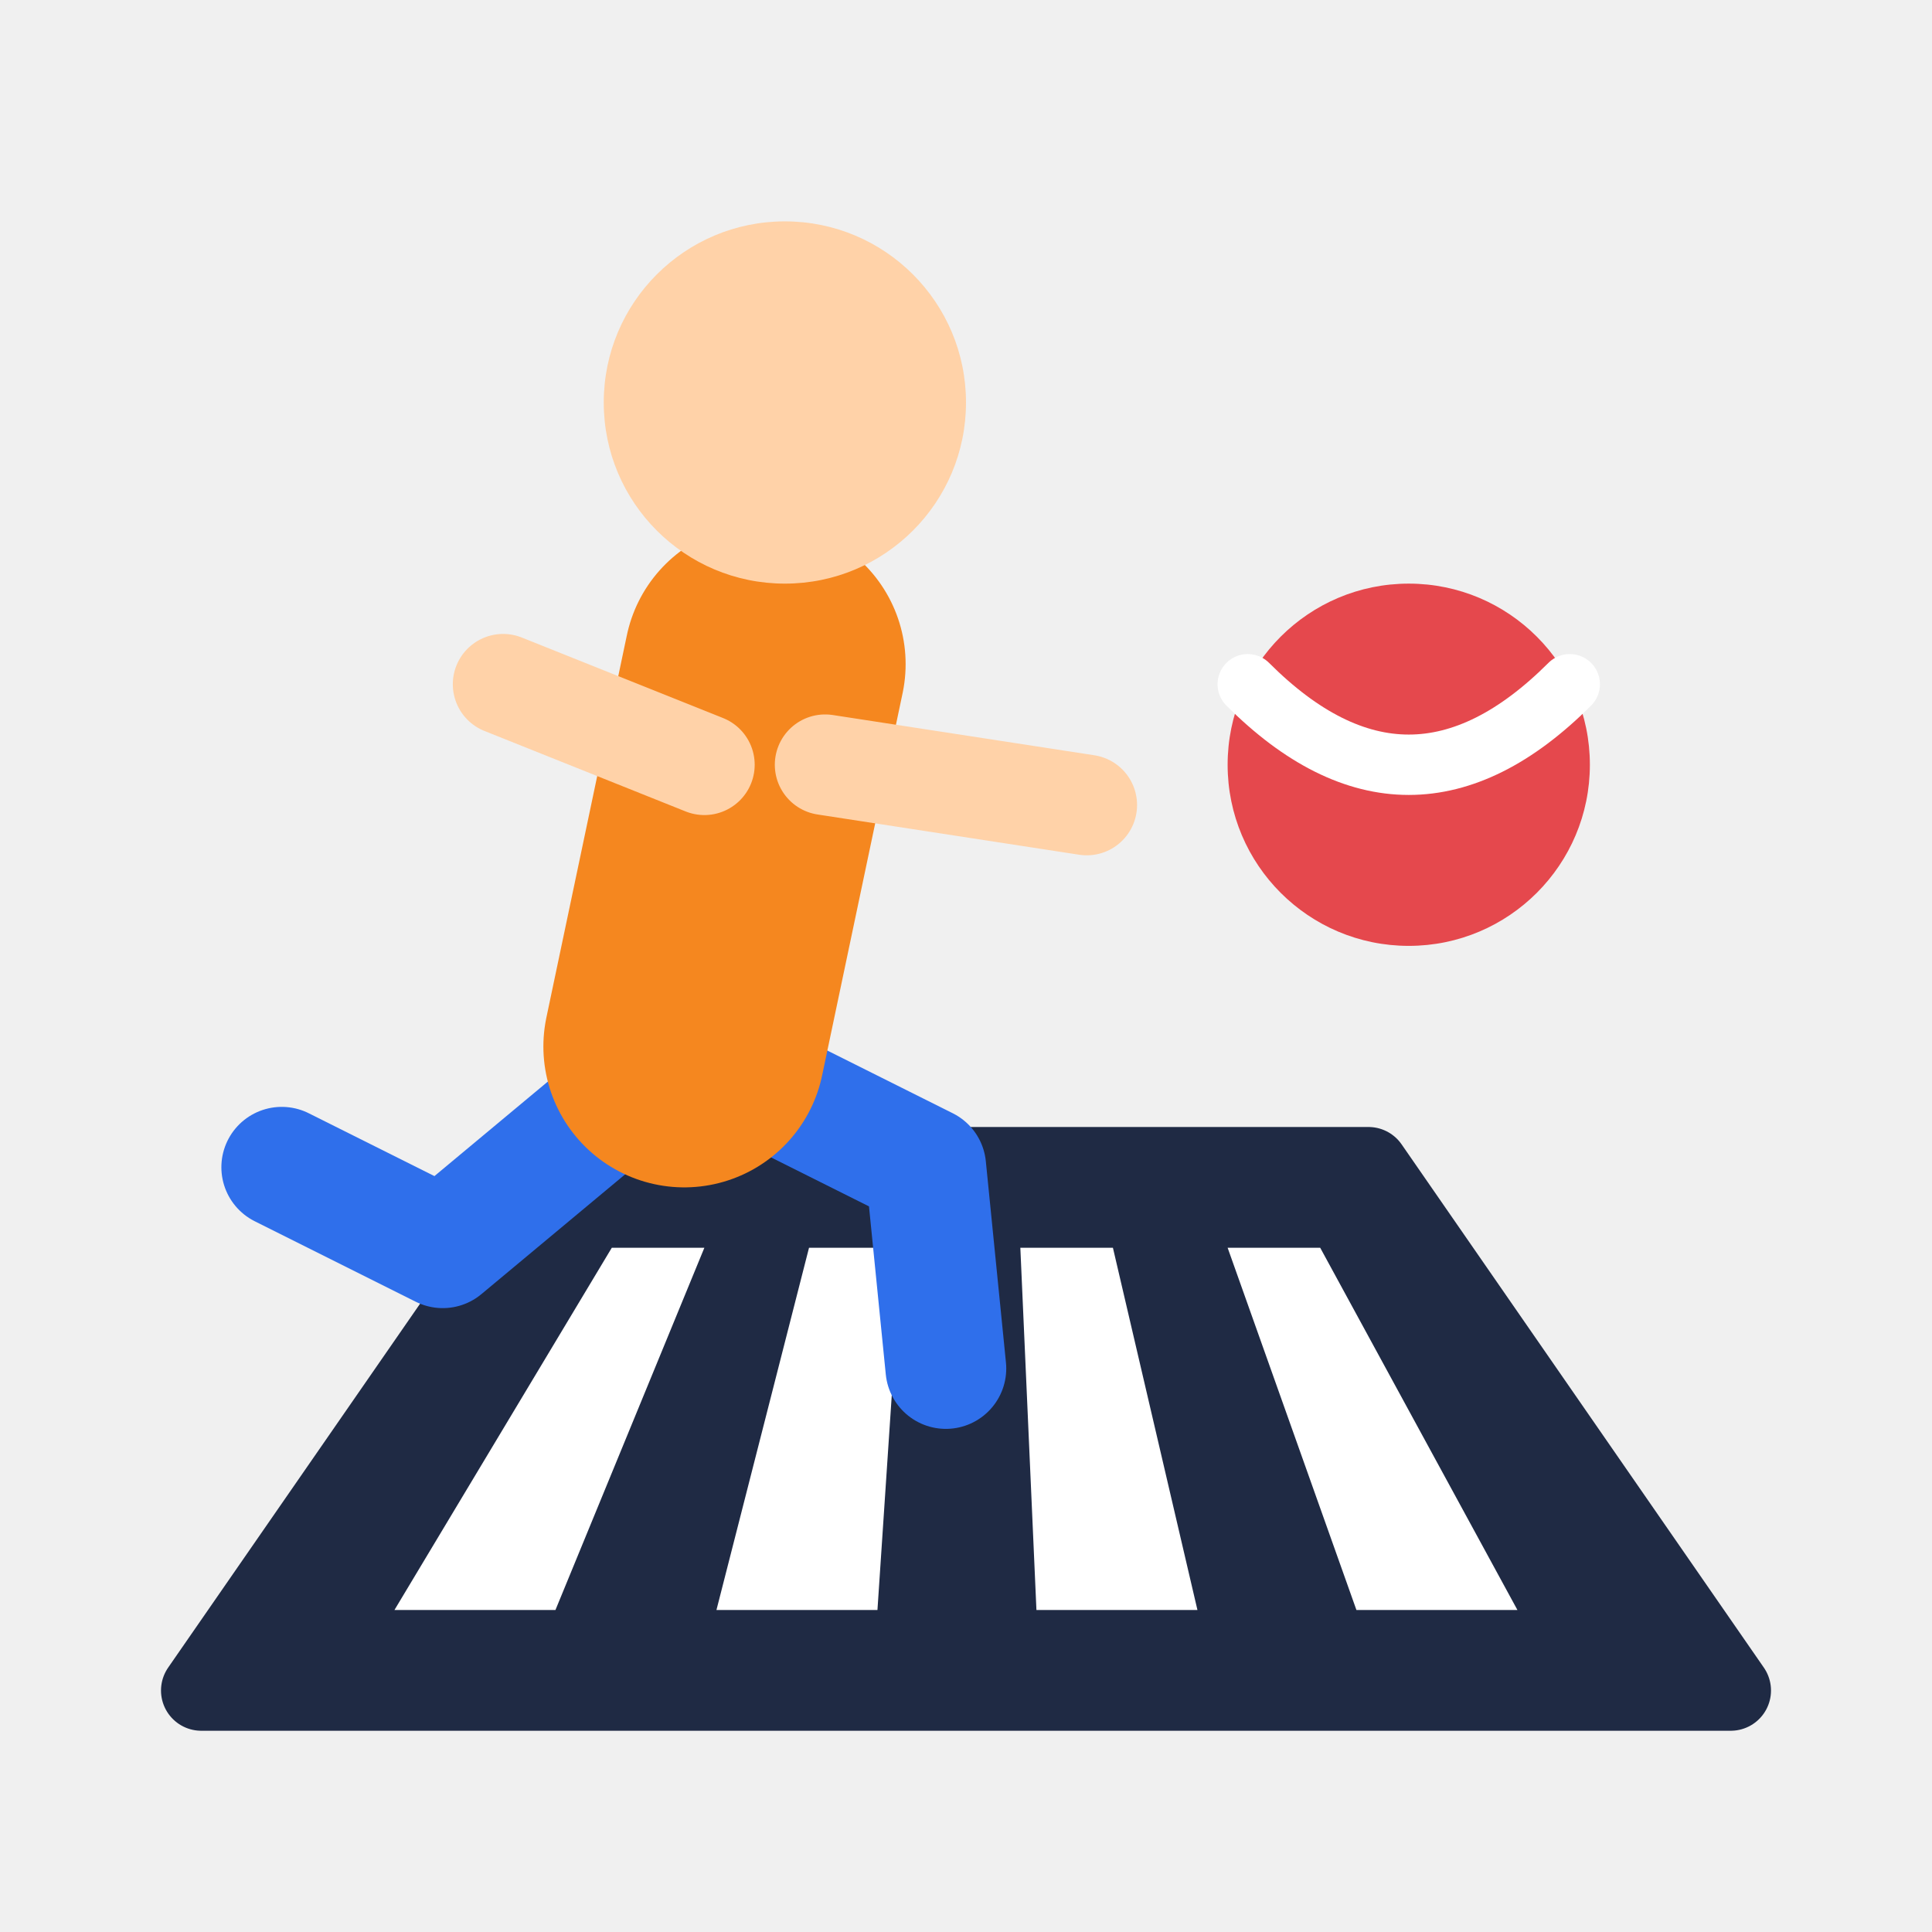
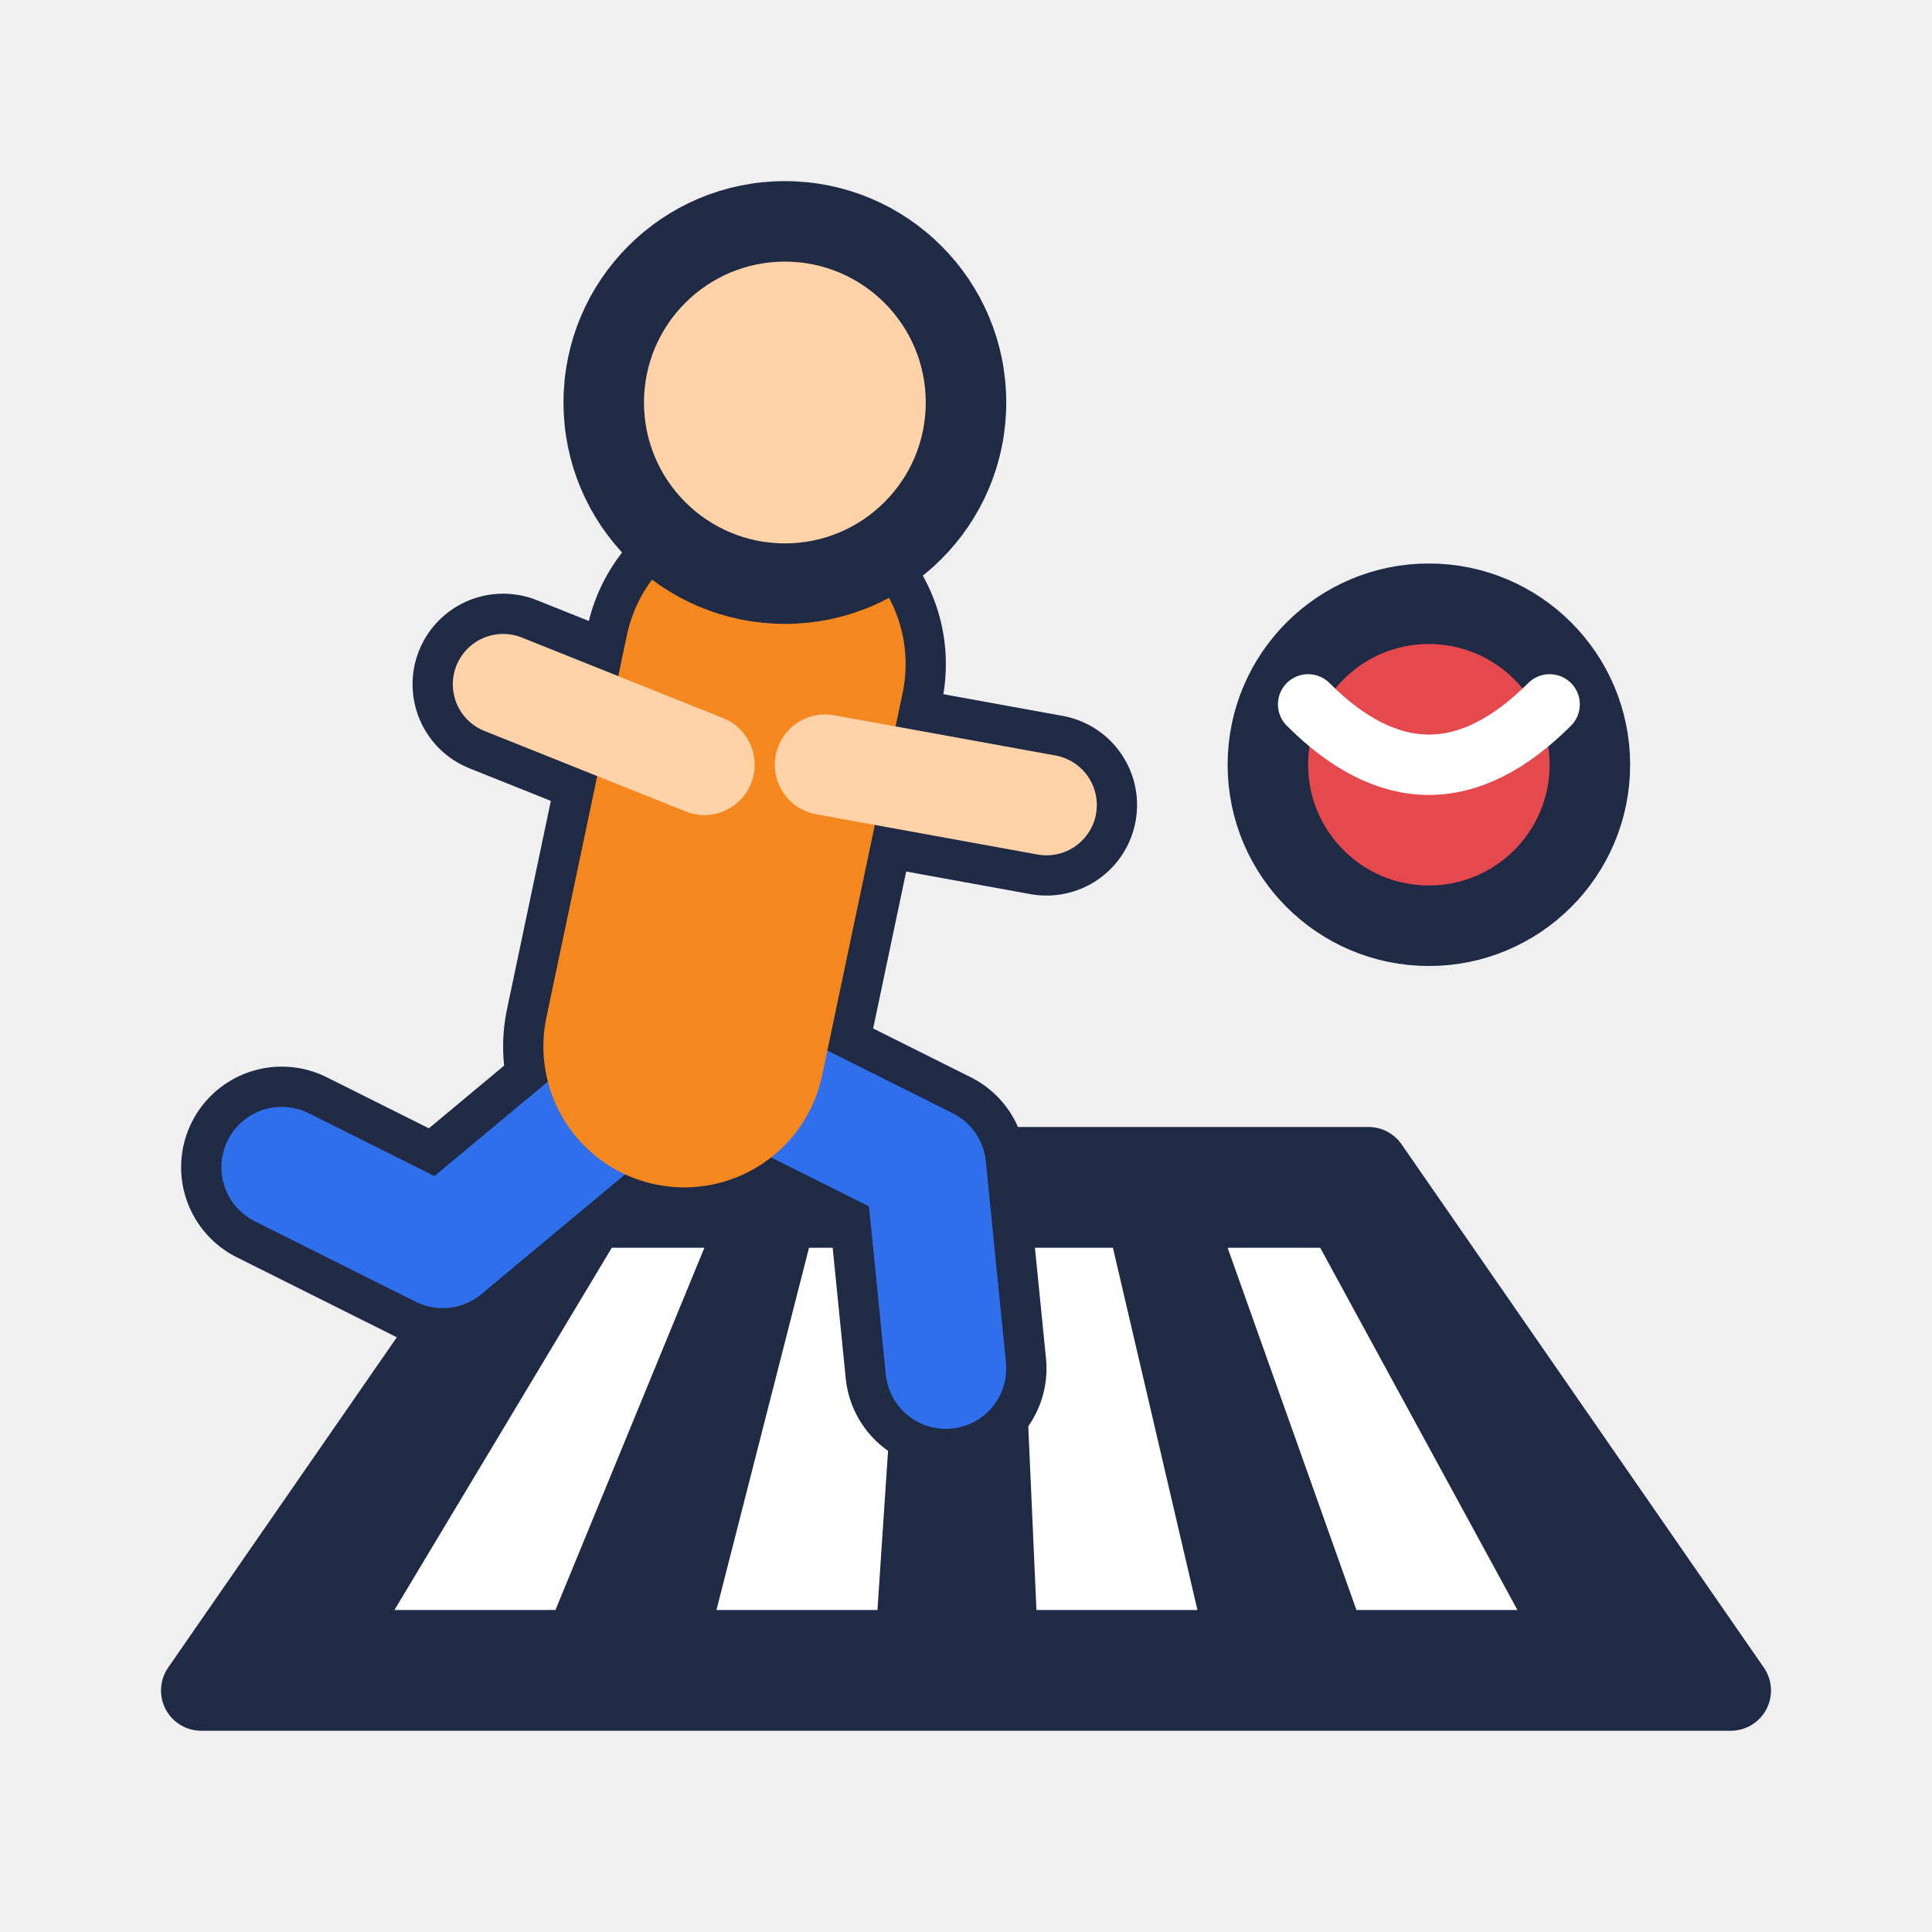
<svg xmlns="http://www.w3.org/2000/svg" viewBox="0 0 96 96">
  <polygon points="28,58 68,58 86,84 10,84" fill="#1f2a44" stroke="#1f2a44" stroke-width="4" stroke-linejoin="round" />
  <g fill="#fff">
    <polygon points="30.4,62 35,62 27.6,80 19.6,80" />
    <polygon points="40.2,62 44.8,62 43.6,80 35.6,80" />
    <polygon points="50.7,62 55.3,62 59.5,80 51.5,80" />
    <polygon points="61,62 65.6,62 75.4,80 67.4,80" />
  </g>
  <g fill="none" stroke-linecap="round" stroke-linejoin="round">
+     <g stroke="#1f2a44">
+       <path d="M34 52 22 62 14 58M34 52 46 58 47 68" stroke-width="10" />
+       <path d="M38 33 34 52" stroke-width="18" />
+       <path d="M41 38 52 40M35 38 25 34" stroke-width="9" />
+     </g>
    <path d="M34 52 22 62 14 58M34 52 46 58 47 68" stroke="#2f6feb" stroke-width="6" />
    <path d="M38 33 34 52" stroke="#f5871f" stroke-width="14" />
-     <path d="M41 38 54 40M35 38 25 34" stroke="#ffd2a8" stroke-width="5" />
+     <path d="M41 38 52 40M35 38 25 34" stroke="#ffd2a8" stroke-width="5" />
  </g>
-   <circle cx="39" cy="20" r="9" fill="#ffd2a8" />
-   <circle cx="70" cy="38" r="9" fill="#e5484d" />
-   <path d="M62 34Q70 42 78 34" fill="none" stroke="#fff" stroke-width="3" stroke-linecap="round" />
+   <circle cx="39" cy="20" r="9" fill="#ffd2a8" stroke="#1f2a44" stroke-width="4" />
+   <circle cx="71" cy="38" r="8" fill="#e5484d" stroke="#1f2a44" stroke-width="4" />
+   <path d="M65 35Q71 41 77 35" fill="none" stroke="#fff" stroke-width="3" stroke-linecap="round" />
</svg>
